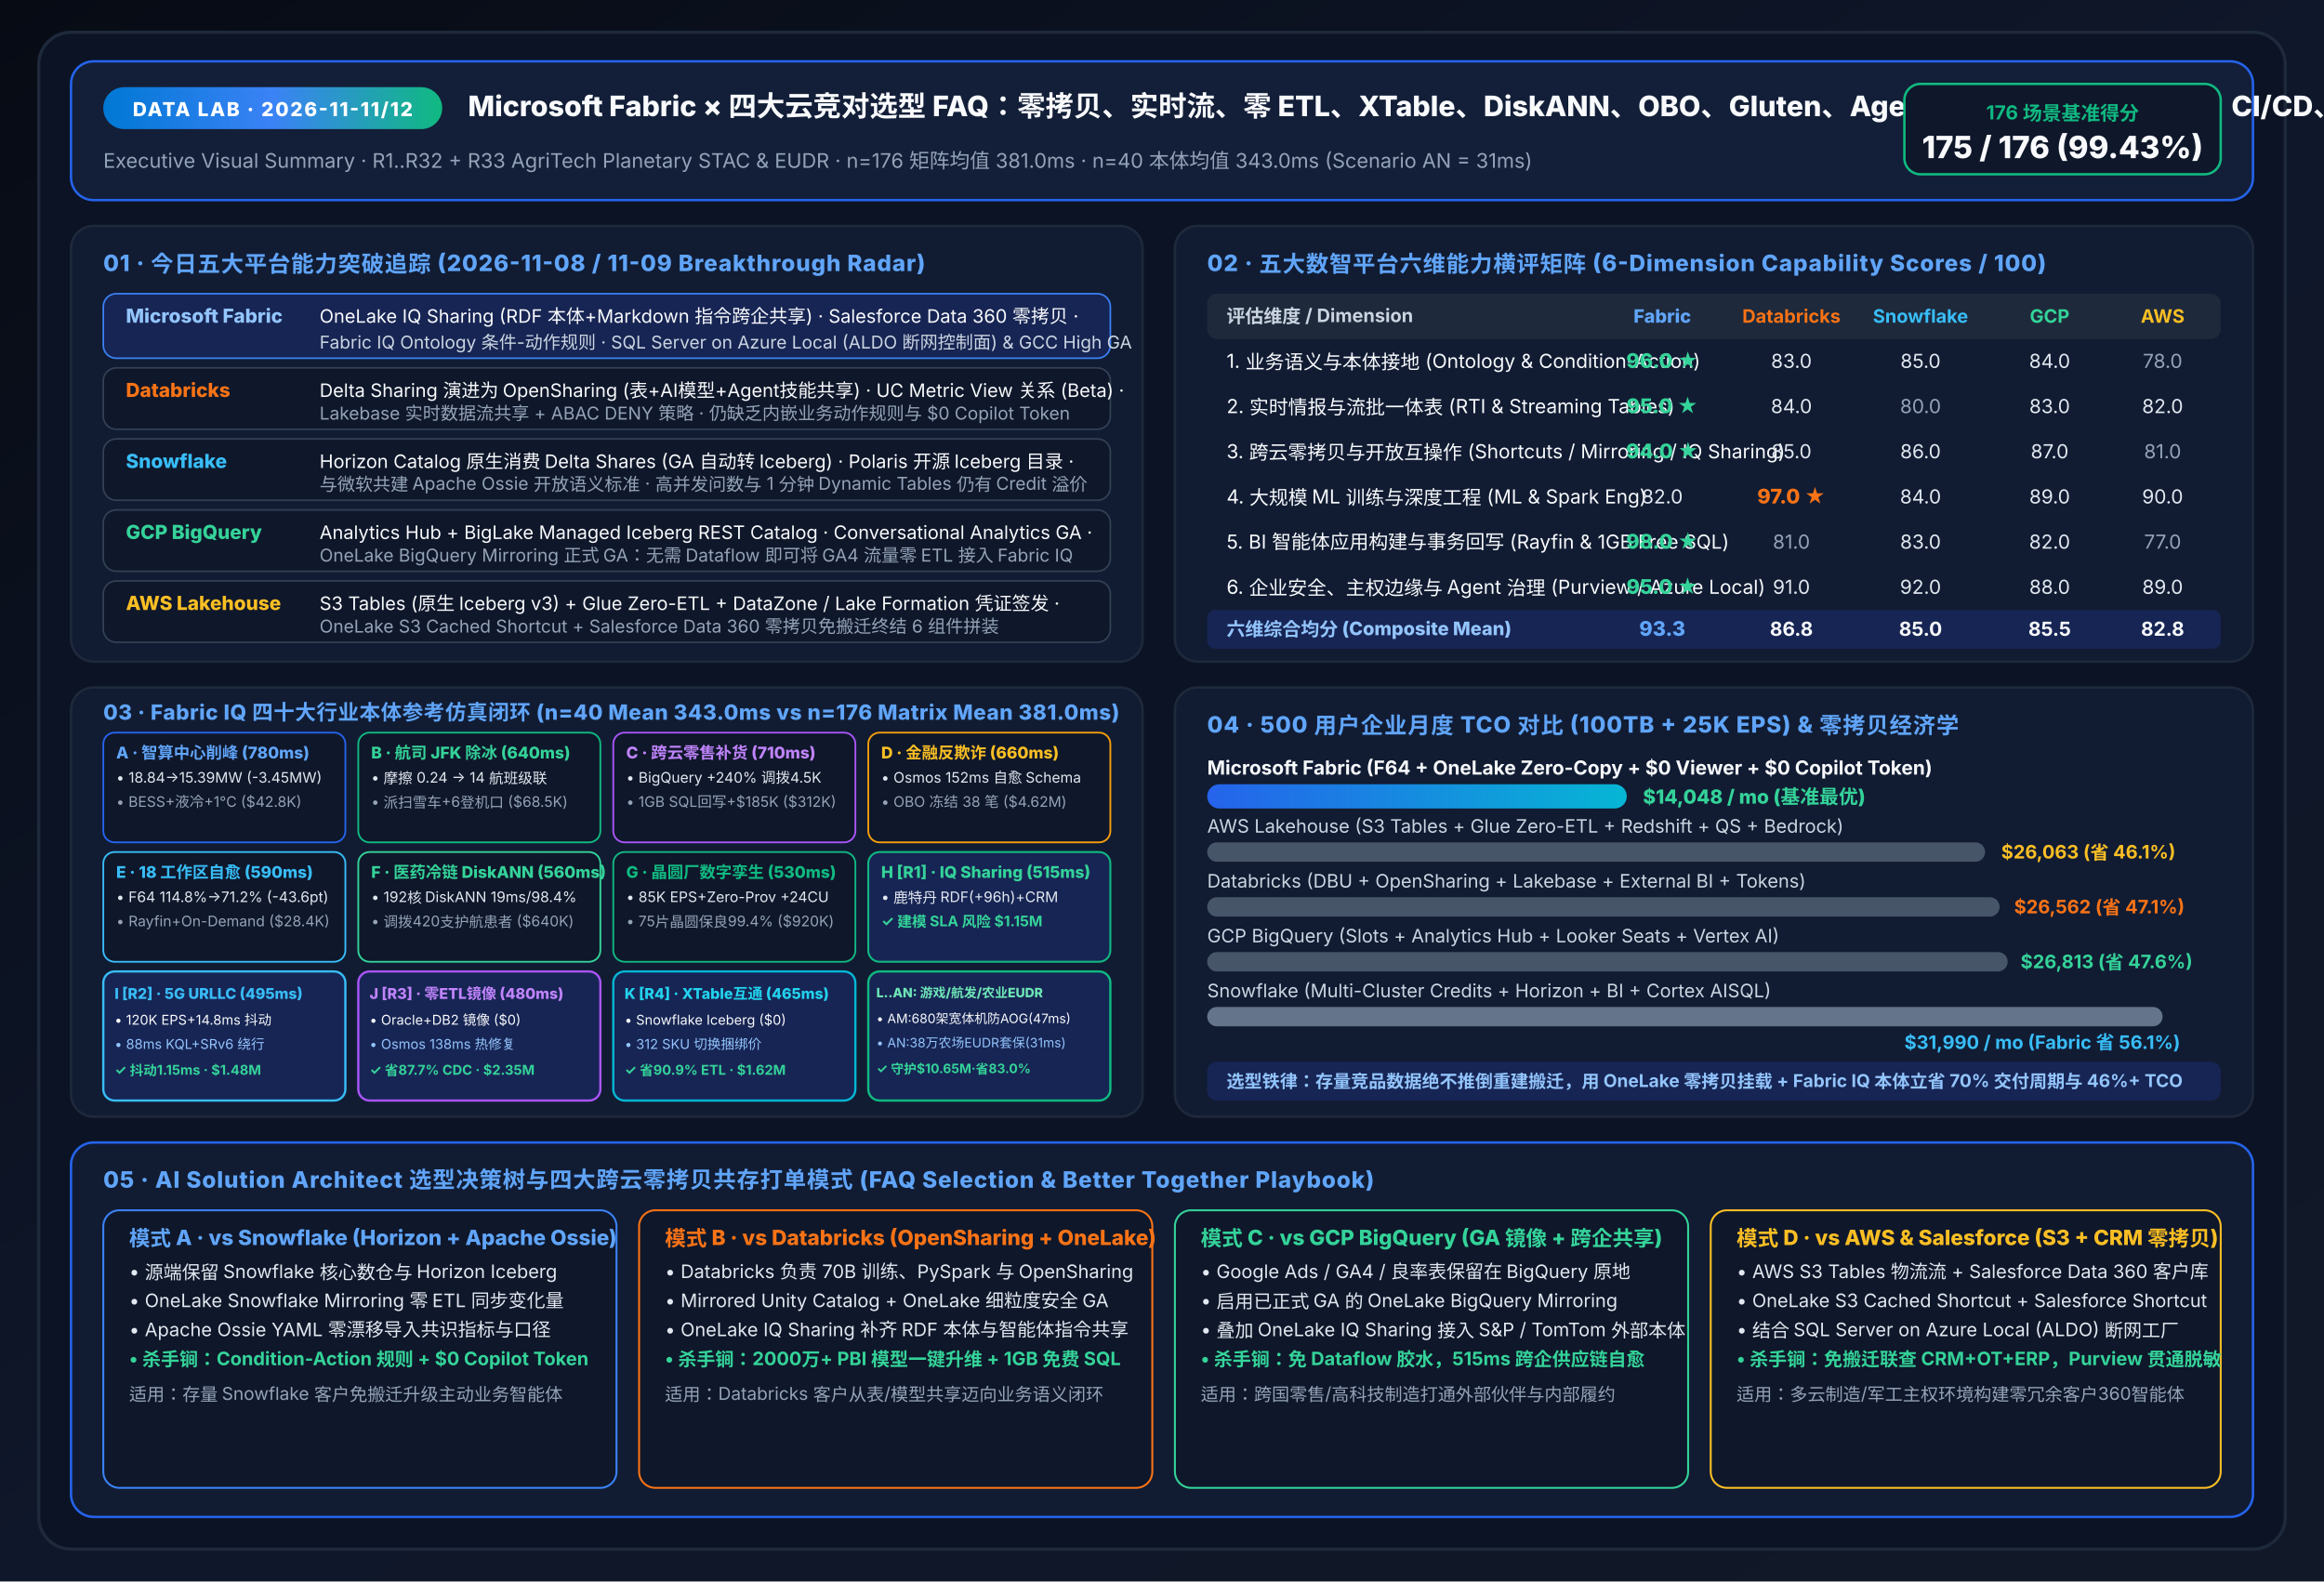
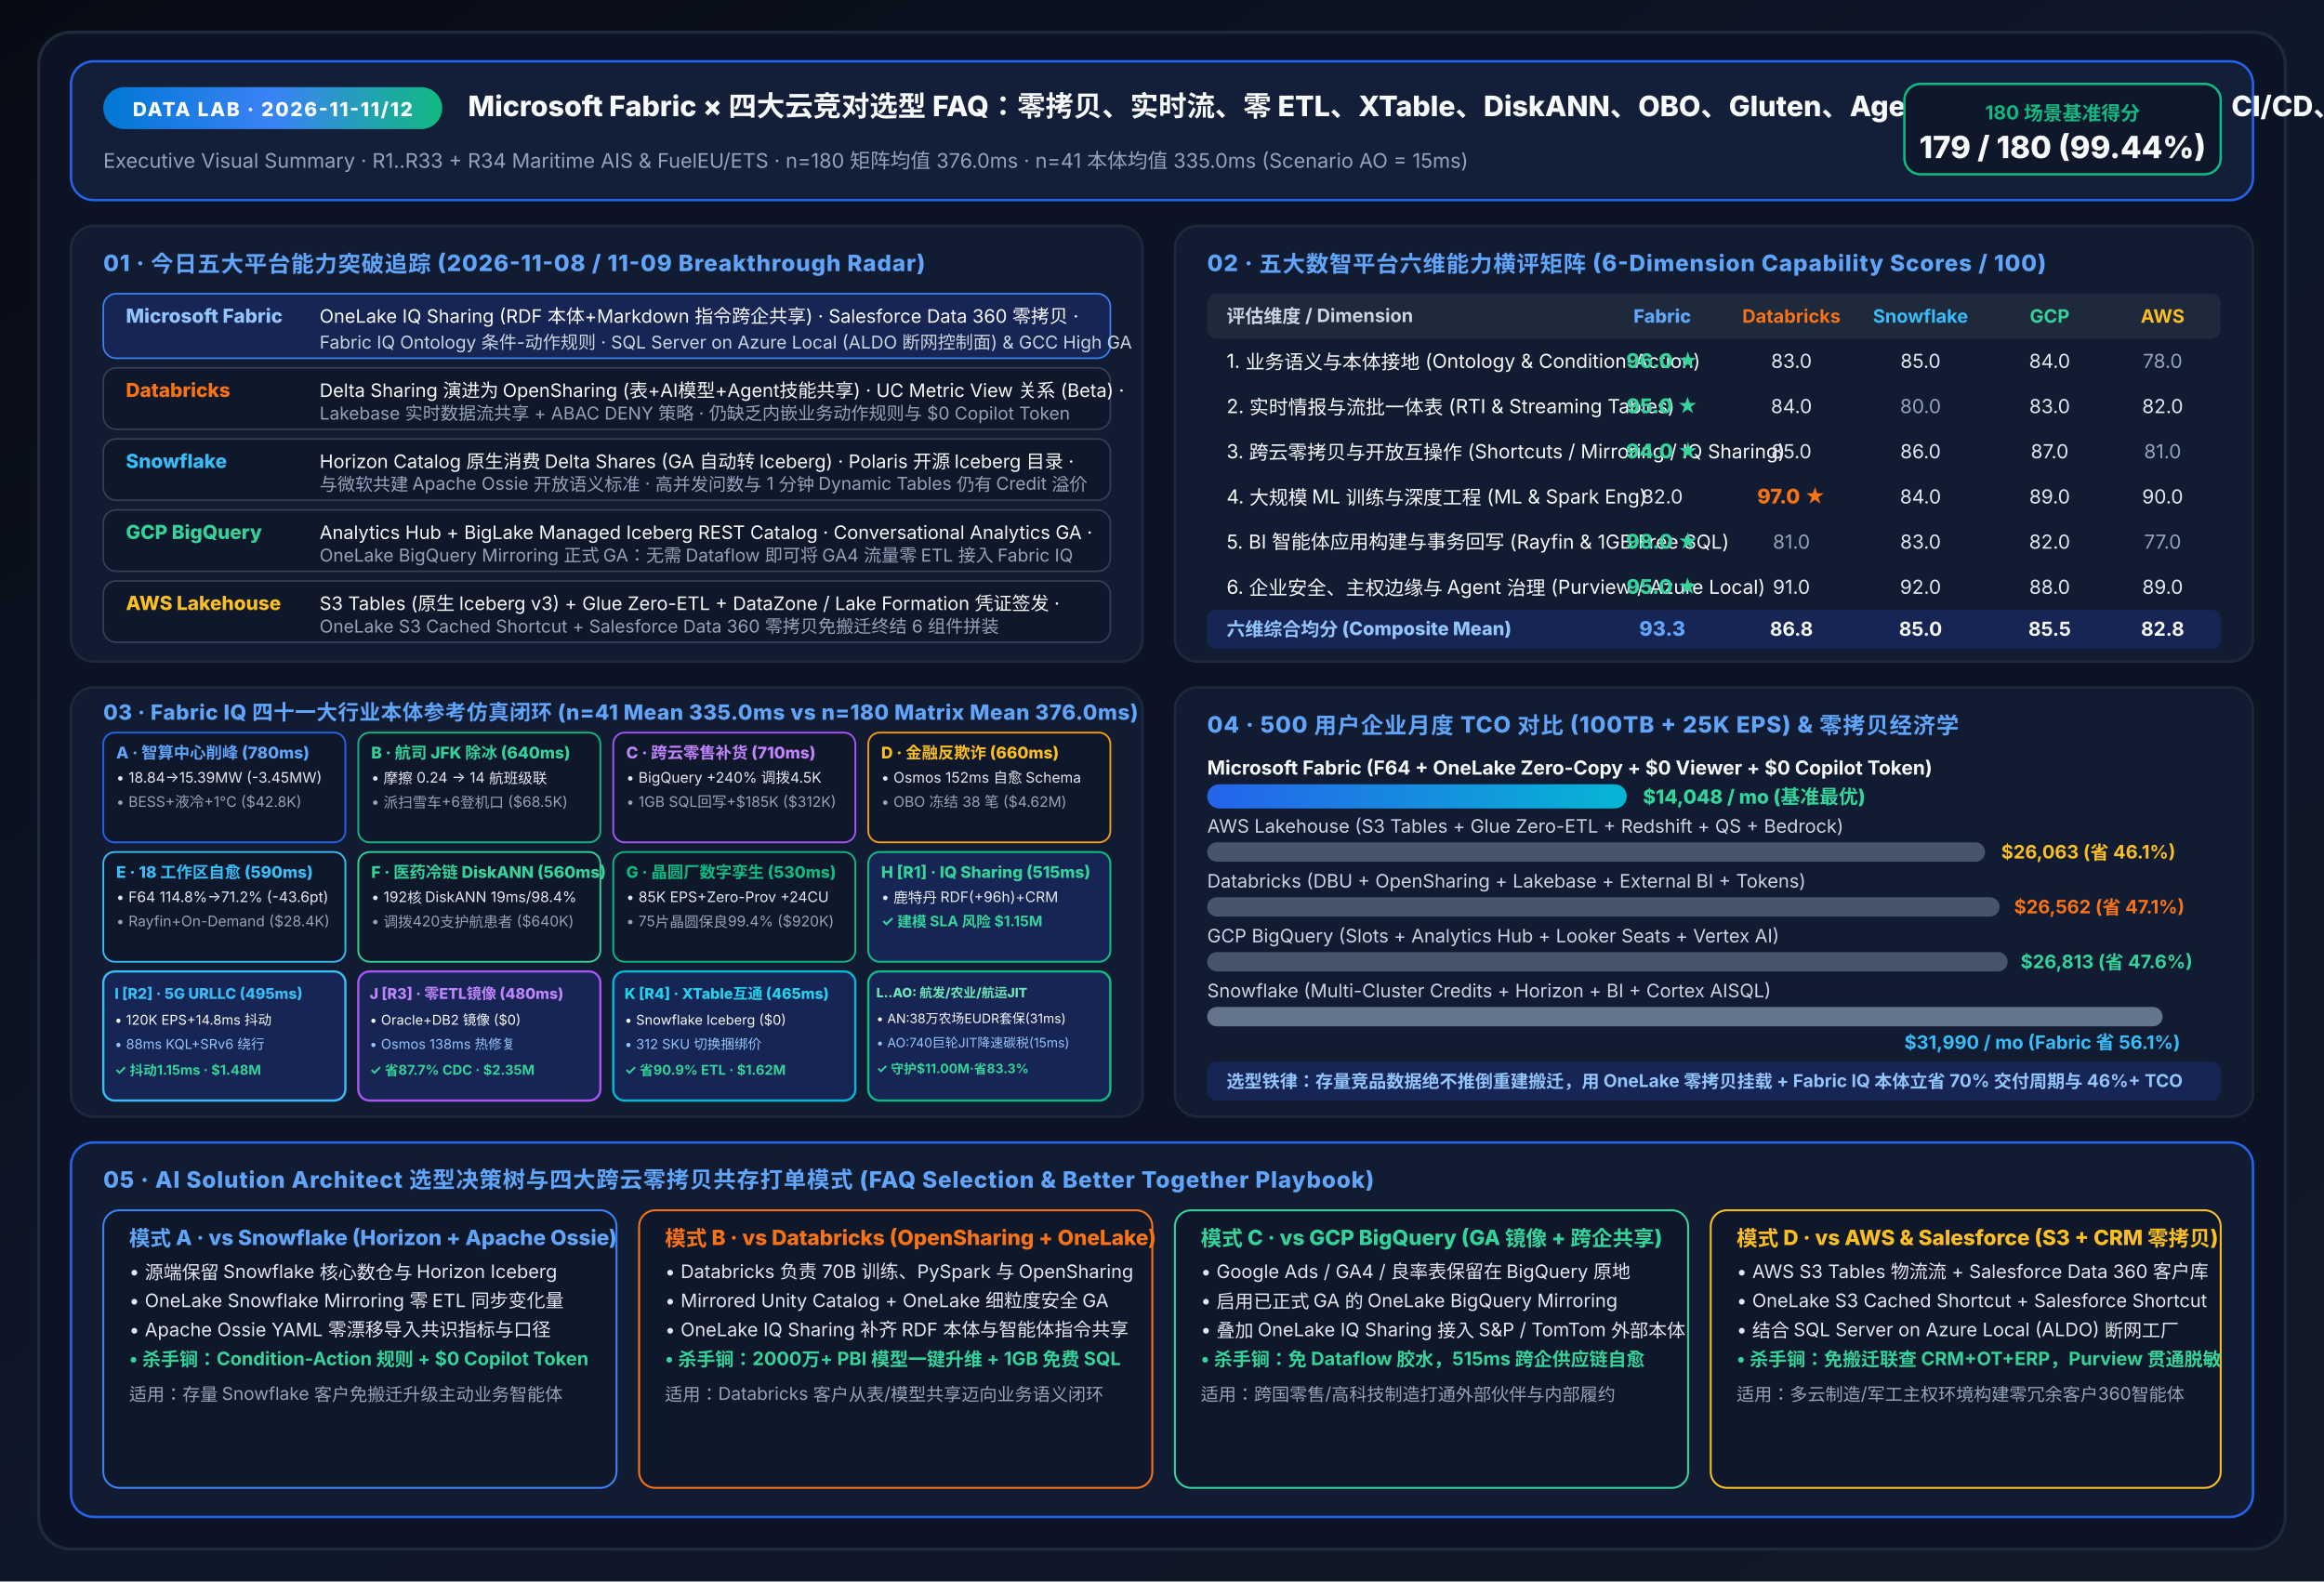
<svg xmlns="http://www.w3.org/2000/svg" viewBox="0 0 1440 980" width="1440" height="980" font-family="-apple-system, BlinkMacSystemFont, 'Segoe UI', 'PingFang SC', 'Microsoft YaHei', sans-serif">
  <defs>
    <linearGradient id="bgGrad" x1="0%" y1="0%" x2="100%" y2="100%">
      <stop offset="0%" stop-color="#070B14" />
      <stop offset="50%" stop-color="#0F172A" />
      <stop offset="100%" stop-color="#111827" />
    </linearGradient>
    <linearGradient id="accentGrad" x1="0%" y1="0%" x2="100%" y2="0%">
      <stop offset="0%" stop-color="#0078D4" />
      <stop offset="50%" stop-color="#3B82F6" />
      <stop offset="100%" stop-color="#10B981" />
    </linearGradient>
    <linearGradient id="fabricBar" x1="0%" y1="0%" x2="100%" y2="0%">
      <stop offset="0%" stop-color="#2563EB" />
      <stop offset="100%" stop-color="#06B6D4" />
    </linearGradient>
  </defs>
  <rect width="1440" height="980" fill="url(#bgGrad)" />
  <rect x="24" y="20" width="1392" height="940" rx="20" fill="#0B1324" stroke="#1E293B" stroke-width="2" />
  <rect x="44" y="38" width="1352" height="86" rx="14" fill="#131F38" stroke="#2563EB" stroke-width="1.5" />
  <rect x="64" y="54" width="210" height="26" rx="13" fill="url(#accentGrad)" />
  <text x="169" y="72" fill="#FFFFFF" font-size="12" font-weight="800" text-anchor="middle" letter-spacing="1">DATA LAB · 2026-11-11/12</text>
-   <text x="290" y="72" fill="#F8FAFC" font-size="17.5" font-weight="800">Microsoft Fabric × 四大云竞对选型 FAQ：零拷贝、实时流、零 ETL、XTable、DiskANN、OBO、Gluten、Agents、Osmos、FinOps、CI/CD、零信任、BCDR、共享、V-Order、AI、孪生、迁移、目录、图、Activator、医疗、ESG、零售、金融、时空、FLAML、OTel、MDM、SAP、游戏、航发与农业一图流</text>
-   <text x="64" y="104" fill="#94A3B8" font-size="12.5">Executive Visual Summary · R1..R32 + R33 AgriTech Planetary STAC &amp; EUDR · n=176 矩阵均值 381.0ms · n=40 本体均值 343.0ms (Scenario AN = 31ms)</text>
+   <text x="290" y="72" fill="#F8FAFC" font-size="17.5" font-weight="800">Microsoft Fabric × 四大云竞对选型 FAQ：零拷贝、实时流、零 ETL、XTable、DiskANN、OBO、Gluten、Agents、Osmos、FinOps、CI/CD、零信任、BCDR、共享、V-Order、AI、孪生、迁移、目录、图、Activator、医疗、ESG、零售、金融、时空、FLAML、OTel、MDM、SAP、游戏、航发、农业与航运一图流</text>
+   <text x="64" y="104" fill="#94A3B8" font-size="12.5">Executive Visual Summary · R1..R33 + R34 Maritime AIS &amp; FuelEU/ETS · n=180 矩阵均值 376.0ms · n=41 本体均值 335.0ms (Scenario AO = 15ms)</text>
  <rect x="1180" y="52" width="196" height="56" rx="10" fill="#0F172A" stroke="#10B981" stroke-width="1.5" />
-   <text x="1278" y="74" fill="#10B981" font-size="12" font-weight="700" text-anchor="middle">176 场景基准得分</text>
-   <text x="1278" y="98" fill="#F8FAFC" font-size="19" font-weight="800" text-anchor="middle">175 / 176 (99.43%)</text>
+   <text x="1278" y="74" fill="#10B981" font-size="12" font-weight="700" text-anchor="middle">180 场景基准得分</text>
+   <text x="1278" y="98" fill="#F8FAFC" font-size="19" font-weight="800" text-anchor="middle">179 / 180 (99.44%)</text>
  <rect x="44" y="140" width="664" height="270" rx="14" fill="#111C33" stroke="#1E293B" stroke-width="1.5" />
  <text x="64" y="168" fill="#60A5FA" font-size="14" font-weight="800" letter-spacing="0.5">01 · 今日五大平台能力突破追踪 (2026-11-08 / 11-09 Breakthrough Radar)</text>
  <rect x="64" y="182" width="624" height="40" rx="8" fill="#172554" stroke="#3B82F6" stroke-width="1" />
  <text x="78" y="200" fill="#93C5FD" font-size="12" font-weight="800">Microsoft Fabric</text>
  <text x="198" y="200" fill="#F8FAFC" font-size="11.5">OneLake IQ Sharing (RDF 本体+Markdown 指令跨企共享) · Salesforce Data 360 零拷贝 ·</text>
  <text x="198" y="216" fill="#CBD5E1" font-size="11">Fabric IQ Ontology 条件-动作规则 · SQL Server on Azure Local (ALDO 断网控制面) &amp; GCC High GA</text>
  <rect x="64" y="228" width="624" height="38" rx="8" fill="#0F172A" stroke="#334155" stroke-width="1" />
  <text x="78" y="246" fill="#F97316" font-size="12" font-weight="800">Databricks</text>
  <text x="198" y="246" fill="#F8FAFC" font-size="11.5">Delta Sharing 演进为 OpenSharing (表+AI模型+Agent技能共享) · UC Metric View 关系 (Beta) ·</text>
  <text x="198" y="260" fill="#94A3B8" font-size="11">Lakebase 实时数据流共享 + ABAC DENY 策略 · 仍缺乏内嵌业务动作规则与 $0 Copilot Token</text>
  <rect x="64" y="272" width="624" height="38" rx="8" fill="#0F172A" stroke="#334155" stroke-width="1" />
  <text x="78" y="290" fill="#38BDF8" font-size="12" font-weight="800">Snowflake</text>
  <text x="198" y="290" fill="#F8FAFC" font-size="11.5">Horizon Catalog 原生消费 Delta Shares (GA 自动转 Iceberg) · Polaris 开源 Iceberg 目录 ·</text>
  <text x="198" y="304" fill="#94A3B8" font-size="11">与微软共建 Apache Ossie 开放语义标准 · 高并发问数与 1 分钟 Dynamic Tables 仍有 Credit 溢价</text>
  <rect x="64" y="316" width="624" height="38" rx="8" fill="#0F172A" stroke="#334155" stroke-width="1" />
  <text x="78" y="334" fill="#34D399" font-size="12" font-weight="800">GCP BigQuery</text>
  <text x="198" y="334" fill="#F8FAFC" font-size="11.5">Analytics Hub + BigLake Managed Iceberg REST Catalog · Conversational Analytics GA ·</text>
  <text x="198" y="348" fill="#94A3B8" font-size="11">OneLake BigQuery Mirroring 正式 GA：无需 Dataflow 即可将 GA4 流量零 ETL 接入 Fabric IQ</text>
  <rect x="64" y="360" width="624" height="38" rx="8" fill="#0F172A" stroke="#334155" stroke-width="1" />
  <text x="78" y="378" fill="#FBBF24" font-size="12" font-weight="800">AWS Lakehouse</text>
  <text x="198" y="378" fill="#F8FAFC" font-size="11.5">S3 Tables (原生 Iceberg v3) + Glue Zero-ETL + DataZone / Lake Formation 凭证签发 ·</text>
  <text x="198" y="392" fill="#94A3B8" font-size="11">OneLake S3 Cached Shortcut + Salesforce Data 360 零拷贝免搬迁终结 6 组件拼装</text>
  <rect x="728" y="140" width="668" height="270" rx="14" fill="#111C33" stroke="#1E293B" stroke-width="1.5" />
  <text x="748" y="168" fill="#60A5FA" font-size="14" font-weight="800" letter-spacing="0.5">02 · 五大数智平台六维能力横评矩阵 (6-Dimension Capability Scores / 100)</text>
  <rect x="748" y="182" width="628" height="28" rx="6" fill="#1E293B" />
  <text x="760" y="200" fill="#CBD5E1" font-size="11.5" font-weight="700">评估维度 / Dimension</text>
  <text x="1030" y="200" fill="#60A5FA" font-size="11.5" font-weight="800" text-anchor="middle">Fabric</text>
  <text x="1110" y="200" fill="#F97316" font-size="11.5" font-weight="700" text-anchor="middle">Databricks</text>
  <text x="1190" y="200" fill="#38BDF8" font-size="11.5" font-weight="700" text-anchor="middle">Snowflake</text>
  <text x="1270" y="200" fill="#34D399" font-size="11.5" font-weight="700" text-anchor="middle">GCP</text>
  <text x="1340" y="200" fill="#FBBF24" font-size="11.5" font-weight="700" text-anchor="middle">AWS</text>
  <text x="760" y="228" fill="#F8FAFC" font-size="12">1. 业务语义与本体接地 (Ontology &amp; Condition-Action)</text>
  <text x="1030" y="228" fill="#34D399" font-size="12.5" font-weight="800" text-anchor="middle">96.0 ★</text>
  <text x="1110" y="228" fill="#E2E8F0" font-size="12" text-anchor="middle">83.0</text>
  <text x="1190" y="228" fill="#E2E8F0" font-size="12" text-anchor="middle">85.0</text>
  <text x="1270" y="228" fill="#E2E8F0" font-size="12" text-anchor="middle">84.0</text>
  <text x="1340" y="228" fill="#94A3B8" font-size="12" text-anchor="middle">78.0</text>
  <text x="760" y="256" fill="#F8FAFC" font-size="12">2. 实时情报与流批一体表 (RTI &amp; Streaming Tables)</text>
  <text x="1030" y="256" fill="#34D399" font-size="12.5" font-weight="800" text-anchor="middle">95.0 ★</text>
  <text x="1110" y="256" fill="#E2E8F0" font-size="12" text-anchor="middle">84.0</text>
  <text x="1190" y="256" fill="#94A3B8" font-size="12" text-anchor="middle">80.0</text>
  <text x="1270" y="256" fill="#E2E8F0" font-size="12" text-anchor="middle">83.0</text>
  <text x="1340" y="256" fill="#E2E8F0" font-size="12" text-anchor="middle">82.0</text>
  <text x="760" y="284" fill="#F8FAFC" font-size="12">3. 跨云零拷贝与开放互操作 (Shortcuts / Mirroring / IQ Sharing)</text>
  <text x="1030" y="284" fill="#34D399" font-size="12.5" font-weight="800" text-anchor="middle">94.0 ★</text>
  <text x="1110" y="284" fill="#E2E8F0" font-size="12" text-anchor="middle">85.0</text>
  <text x="1190" y="284" fill="#E2E8F0" font-size="12" text-anchor="middle">86.0</text>
  <text x="1270" y="284" fill="#E2E8F0" font-size="12" text-anchor="middle">87.0</text>
  <text x="1340" y="284" fill="#94A3B8" font-size="12" text-anchor="middle">81.0</text>
  <text x="760" y="312" fill="#F8FAFC" font-size="12">4. 大规模 ML 训练与深度工程 (ML &amp; Spark Eng)</text>
  <text x="1030" y="312" fill="#E2E8F0" font-size="12" text-anchor="middle">82.0</text>
  <text x="1110" y="312" fill="#F97316" font-size="12.5" font-weight="800" text-anchor="middle">97.0 ★</text>
  <text x="1190" y="312" fill="#E2E8F0" font-size="12" text-anchor="middle">84.0</text>
  <text x="1270" y="312" fill="#E2E8F0" font-size="12" text-anchor="middle">89.0</text>
  <text x="1340" y="312" fill="#E2E8F0" font-size="12" text-anchor="middle">90.0</text>
  <text x="760" y="340" fill="#F8FAFC" font-size="12">5. BI 智能体应用构建与事务回写 (Rayfin &amp; 1GB Free SQL)</text>
  <text x="1030" y="340" fill="#34D399" font-size="12.5" font-weight="800" text-anchor="middle">98.0 ★</text>
  <text x="1110" y="340" fill="#94A3B8" font-size="12" text-anchor="middle">81.0</text>
  <text x="1190" y="340" fill="#E2E8F0" font-size="12" text-anchor="middle">83.0</text>
  <text x="1270" y="340" fill="#E2E8F0" font-size="12" text-anchor="middle">82.0</text>
  <text x="1340" y="340" fill="#94A3B8" font-size="12" text-anchor="middle">77.0</text>
  <text x="760" y="368" fill="#F8FAFC" font-size="12">6. 企业安全、主权边缘与 Agent 治理 (Purview / Azure Local)</text>
  <text x="1030" y="368" fill="#34D399" font-size="12.5" font-weight="800" text-anchor="middle">95.0 ★</text>
  <text x="1110" y="368" fill="#E2E8F0" font-size="12" text-anchor="middle">91.0</text>
  <text x="1190" y="368" fill="#E2E8F0" font-size="12" text-anchor="middle">92.0</text>
  <text x="1270" y="368" fill="#E2E8F0" font-size="12" text-anchor="middle">88.0</text>
  <text x="1340" y="368" fill="#E2E8F0" font-size="12" text-anchor="middle">89.0</text>
  <rect x="748" y="378" width="628" height="24" rx="5" fill="#172554" />
  <text x="760" y="394" fill="#93C5FD" font-size="11.5" font-weight="800">六维综合均分 (Composite Mean)</text>
  <text x="1030" y="394" fill="#60A5FA" font-size="12.5" font-weight="800" text-anchor="middle">93.3</text>
  <text x="1110" y="394" fill="#F8FAFC" font-size="12" font-weight="700" text-anchor="middle">86.8</text>
  <text x="1190" y="394" fill="#F8FAFC" font-size="12" font-weight="700" text-anchor="middle">85.0</text>
  <text x="1270" y="394" fill="#F8FAFC" font-size="12" font-weight="700" text-anchor="middle">85.5</text>
  <text x="1340" y="394" fill="#F8FAFC" font-size="12" font-weight="700" text-anchor="middle">82.8</text>
  <rect x="44" y="426" width="664" height="266" rx="14" fill="#111C33" stroke="#1E293B" stroke-width="1.5" />
-   <text x="64" y="446" fill="#60A5FA" font-size="13" font-weight="800" letter-spacing="0.3">03 · Fabric IQ 四十大行业本体参考仿真闭环 (n=40 Mean 343.0ms vs n=176 Matrix Mean 381.0ms)</text>
+   <text x="64" y="446" fill="#60A5FA" font-size="13" font-weight="800" letter-spacing="0.3">03 · Fabric IQ 四十一大行业本体参考仿真闭环 (n=41 Mean 335.0ms vs n=180 Matrix Mean 376.0ms)</text>
  <rect x="64" y="454" width="150" height="68" rx="7" fill="#0F172A" stroke="#2563EB" stroke-width="1.1" />
  <text x="72" y="470" fill="#60A5FA" font-size="10" font-weight="800">A · 智算中心削峰 (780ms)</text>
  <text x="72" y="485" fill="#E2E8F0" font-size="9">• 18.84→15.39MW (-3.45MW)</text>
  <text x="72" y="500" fill="#94A3B8" font-size="9">• BESS+液冷+1°C ($42.8K)</text>
  <rect x="222" y="454" width="150" height="68" rx="7" fill="#0F172A" stroke="#10B981" stroke-width="1.1" />
  <text x="230" y="470" fill="#34D399" font-size="10" font-weight="800">B · 航司 JFK 除冰 (640ms)</text>
  <text x="230" y="485" fill="#E2E8F0" font-size="9">• 摩擦 0.24 → 14 航班级联</text>
  <text x="230" y="500" fill="#94A3B8" font-size="9">• 派扫雪车+6登机口 ($68.5K)</text>
  <rect x="380" y="454" width="150" height="68" rx="7" fill="#0F172A" stroke="#A855F7" stroke-width="1.1" />
  <text x="388" y="470" fill="#C084FC" font-size="10" font-weight="800">C · 跨云零售补货 (710ms)</text>
  <text x="388" y="485" fill="#E2E8F0" font-size="9">• BigQuery +240% 调拨4.5K</text>
  <text x="388" y="500" fill="#94A3B8" font-size="9">• 1GB SQL回写+$185K ($312K)</text>
  <rect x="538" y="454" width="150" height="68" rx="7" fill="#0F172A" stroke="#F59E0B" stroke-width="1.1" />
  <text x="546" y="470" fill="#FBBF24" font-size="10" font-weight="800">D · 金融反欺诈 (660ms)</text>
  <text x="546" y="485" fill="#E2E8F0" font-size="9">• Osmos 152ms 自愈 Schema</text>
  <text x="546" y="500" fill="#94A3B8" font-size="9">• OBO 冻结 38 笔 ($4.62M)</text>
  <rect x="64" y="528" width="150" height="68" rx="7" fill="#0F172A" stroke="#38BDF8" stroke-width="1.1" />
  <text x="72" y="544" fill="#38BDF8" font-size="10" font-weight="800">E · 18 工作区自愈 (590ms)</text>
  <text x="72" y="559" fill="#E2E8F0" font-size="9">• F64 114.8%→71.2% (-43.6pt)</text>
  <text x="72" y="574" fill="#94A3B8" font-size="9">• Rayfin+On-Demand ($28.4K)</text>
  <rect x="222" y="528" width="150" height="68" rx="7" fill="#0F172A" stroke="#34D399" stroke-width="1.1" />
  <text x="230" y="544" fill="#34D399" font-size="10" font-weight="800">F · 医药冷链 DiskANN (560ms)</text>
  <text x="230" y="559" fill="#E2E8F0" font-size="9">• 192核 DiskANN 19ms/98.4%</text>
  <text x="230" y="574" fill="#94A3B8" font-size="9">• 调拨420支护航患者 ($640K)</text>
  <rect x="380" y="528" width="150" height="68" rx="7" fill="#0F172A" stroke="#10B981" stroke-width="1.1" />
  <text x="388" y="544" fill="#10B981" font-size="10" font-weight="800">G · 晶圆厂数字孪生 (530ms)</text>
  <text x="388" y="559" fill="#E2E8F0" font-size="9">• 85K EPS+Zero-Prov +24CU</text>
  <text x="388" y="574" fill="#94A3B8" font-size="9">• 75片晶圆保良99.4% ($920K)</text>
  <rect x="538" y="528" width="150" height="68" rx="7" fill="#172554" stroke="#10B981" stroke-width="1.2" />
  <text x="546" y="544" fill="#34D399" font-size="10" font-weight="800">H [R1] · IQ Sharing (515ms)</text>
  <text x="546" y="559" fill="#E2E8F0" font-size="9">• 鹿特丹 RDF(+96h)+CRM</text>
  <text x="546" y="574" fill="#34D399" font-size="9" font-weight="700">✓ 建模 SLA 风险 $1.15M</text>
  <rect x="64" y="602" width="150" height="80" rx="7" fill="#172554" stroke="#38BDF8" stroke-width="1.4" />
  <text x="71" y="619" fill="#38BDF8" font-size="9.2" font-weight="800">I [R2] · 5G URLLC (495ms)</text>
  <text x="71" y="635" fill="#F8FAFC" font-size="8.4">• 120K EPS+14.8ms 抖动</text>
  <text x="71" y="650" fill="#93C5FD" font-size="8.4">• 88ms KQL+SRv6 绕行</text>
  <text x="71" y="666" fill="#34D399" font-size="8.4" font-weight="700">✓ 抖动1.15ms · $1.48M</text>
  <rect x="222" y="602" width="150" height="80" rx="7" fill="#172554" stroke="#A855F7" stroke-width="1.4" />
  <text x="229" y="619" fill="#C084FC" font-size="9.2" font-weight="800">J [R3] · 零ETL镜像 (480ms)</text>
  <text x="229" y="635" fill="#F8FAFC" font-size="8.4">• Oracle+DB2 镜像 ($0)</text>
  <text x="229" y="650" fill="#93C5FD" font-size="8.4">• Osmos 138ms 热修复</text>
  <text x="229" y="666" fill="#34D399" font-size="8.4" font-weight="700">✓ 省87.7% CDC · $2.35M</text>
  <rect x="380" y="602" width="150" height="80" rx="7" fill="#172554" stroke="#06B6D4" stroke-width="1.4" />
  <text x="387" y="619" fill="#22D3EE" font-size="9.2" font-weight="800">K [R4] · XTable互通 (465ms)</text>
  <text x="387" y="635" fill="#F8FAFC" font-size="8.4">• Snowflake Iceberg ($0)</text>
  <text x="387" y="650" fill="#93C5FD" font-size="8.4">• 312 SKU 切换捆绑价</text>
  <text x="387" y="666" fill="#34D399" font-size="8.4" font-weight="700">✓ 省90.9% ETL · $1.62M</text>
  <rect x="538" y="602" width="150" height="80" rx="7" fill="#172554" stroke="#10B981" stroke-width="1.4" />
-   <text x="543" y="618" fill="#6EE7B7" font-size="8.0" font-weight="800">L..AN: 游戏/航发/农业EUDR</text>
-   <text x="543" y="634" fill="#F8FAFC" font-size="8.0">• AM:680架宽体机防AOG(47ms)</text>
-   <text x="543" y="649" fill="#93C5FD" font-size="8.0">• AN:38万农场EUDR套保(31ms)</text>
-   <text x="543" y="665" fill="#34D399" font-size="8.0" font-weight="700">✓ 守护$10.65M·省83.0%</text>
+   <text x="543" y="618" fill="#6EE7B7" font-size="8.0" font-weight="800">L..AO: 航发/农业/航运JIT</text>
+   <text x="543" y="634" fill="#F8FAFC" font-size="8.0">• AN:38万农场EUDR套保(31ms)</text>
+   <text x="543" y="649" fill="#93C5FD" font-size="8.0">• AO:740巨轮JIT降速碳税(15ms)</text>
+   <text x="543" y="665" fill="#34D399" font-size="8.0" font-weight="700">✓ 守护$11.00M·省83.3%</text>
  <rect x="728" y="426" width="668" height="266" rx="14" fill="#111C33" stroke="#1E293B" stroke-width="1.5" />
  <text x="748" y="454" fill="#60A5FA" font-size="14" font-weight="800" letter-spacing="0.5">04 · 500 用户企业月度 TCO 对比 (100TB + 25K EPS) &amp; 零拷贝经济学</text>
  <text x="748" y="480" fill="#F8FAFC" font-size="12" font-weight="700">Microsoft Fabric (F64 + OneLake Zero-Copy + $0 Viewer + $0 Copilot Token)</text>
  <rect x="748" y="486" width="260" height="15" rx="7.5" fill="url(#fabricBar)" />
  <text x="1018" y="498" fill="#34D399" font-size="12" font-weight="800">$14,048 / mo (基准最优)</text>
  <text x="748" y="516" fill="#CBD5E1" font-size="11.5">AWS Lakehouse (S3 Tables + Glue Zero-ETL + Redshift + QS + Bedrock)</text>
  <rect x="748" y="522" width="482" height="12" rx="6" fill="#475569" />
  <text x="1240" y="532" fill="#FBBF24" font-size="11.5" font-weight="700">$26,063 (省 46.1%)</text>
  <text x="748" y="550" fill="#CBD5E1" font-size="11.5">Databricks (DBU + OpenSharing + Lakebase + External BI + Tokens)</text>
  <rect x="748" y="556" width="491" height="12" rx="6" fill="#475569" />
  <text x="1248" y="566" fill="#F97316" font-size="11.5" font-weight="700">$26,562 (省 47.1%)</text>
  <text x="748" y="584" fill="#CBD5E1" font-size="11.5">GCP BigQuery (Slots + Analytics Hub + Looker Seats + Vertex AI)</text>
  <rect x="748" y="590" width="496" height="12" rx="6" fill="#475569" />
  <text x="1252" y="600" fill="#34D399" font-size="11.5" font-weight="700">$26,813 (省 47.6%)</text>
  <text x="748" y="618" fill="#CBD5E1" font-size="11.5">Snowflake (Multi-Cluster Credits + Horizon + BI + Cortex AISQL)</text>
  <rect x="748" y="624" width="592" height="12" rx="6" fill="#64748B" />
  <text x="1180" y="650" fill="#38BDF8" font-size="11.5" font-weight="700">$31,990 / mo (Fabric 省 56.1%)</text>
  <rect x="748" y="658" width="628" height="24" rx="6" fill="#172554" />
  <text x="760" y="674" fill="#93C5FD" font-size="11" font-weight="700">选型铁律：存量竞品数据绝不推倒重建搬迁，用 OneLake 零拷贝挂载 + Fabric IQ 本体立省 70% 交付周期与 46%+ TCO</text>
  <rect x="44" y="708" width="1352" height="232" rx="14" fill="#111C33" stroke="#2563EB" stroke-width="1.5" />
  <text x="64" y="736" fill="#60A5FA" font-size="14" font-weight="800" letter-spacing="0.5">05 · AI Solution Architect 选型决策树与四大跨云零拷贝共存打单模式 (FAQ Selection &amp; Better Together Playbook)</text>
  <rect x="64" y="750" width="318" height="172" rx="10" fill="#0F172A" stroke="#3B82F6" stroke-width="1.2" />
  <text x="80" y="772" fill="#60A5FA" font-size="13" font-weight="800">模式 A · vs Snowflake (Horizon + Apache Ossie)</text>
  <text x="80" y="792" fill="#E2E8F0" font-size="11.5">• 源端保留 Snowflake 核心数仓与 Horizon Iceberg</text>
  <text x="80" y="810" fill="#E2E8F0" font-size="11.5">• OneLake Snowflake Mirroring 零 ETL 同步变化量</text>
  <text x="80" y="828" fill="#E2E8F0" font-size="11.5">• Apache Ossie YAML 零漂移导入共识指标与口径</text>
  <text x="80" y="846" fill="#34D399" font-size="11.5" font-weight="700">• 杀手锏：Condition-Action 规则 + $0 Copilot Token</text>
  <text x="80" y="868" fill="#94A3B8" font-size="11">适用：存量 Snowflake 客户免搬迁升级主动业务智能体</text>
  <rect x="396" y="750" width="318" height="172" rx="10" fill="#0F172A" stroke="#F97316" stroke-width="1.2" />
  <text x="412" y="772" fill="#F97316" font-size="13" font-weight="800">模式 B · vs Databricks (OpenSharing + OneLake)</text>
  <text x="412" y="792" fill="#E2E8F0" font-size="11.5">• Databricks 负责 70B 训练、PySpark 与 OpenSharing</text>
  <text x="412" y="810" fill="#E2E8F0" font-size="11.5">• Mirrored Unity Catalog + OneLake 细粒度安全 GA</text>
  <text x="412" y="828" fill="#E2E8F0" font-size="11.5">• OneLake IQ Sharing 补齐 RDF 本体与智能体指令共享</text>
  <text x="412" y="846" fill="#34D399" font-size="11.5" font-weight="700">• 杀手锏：2000万+ PBI 模型一键升维 + 1GB 免费 SQL</text>
  <text x="412" y="868" fill="#94A3B8" font-size="11">适用：Databricks 客户从表/模型共享迈向业务语义闭环</text>
  <rect x="728" y="750" width="318" height="172" rx="10" fill="#0F172A" stroke="#34D399" stroke-width="1.2" />
  <text x="744" y="772" fill="#34D399" font-size="13" font-weight="800">模式 C · vs GCP BigQuery (GA 镜像 + 跨企共享)</text>
  <text x="744" y="792" fill="#E2E8F0" font-size="11.5">• Google Ads / GA4 / 良率表保留在 BigQuery 原地</text>
  <text x="744" y="810" fill="#E2E8F0" font-size="11.5">• 启用已正式 GA 的 OneLake BigQuery Mirroring</text>
  <text x="744" y="828" fill="#E2E8F0" font-size="11.5">• 叠加 OneLake IQ Sharing 接入 S&amp;P / TomTom 外部本体</text>
  <text x="744" y="846" fill="#34D399" font-size="11.5" font-weight="700">• 杀手锏：免 Dataflow 胶水，515ms 跨企供应链自愈</text>
  <text x="744" y="868" fill="#94A3B8" font-size="11">适用：跨国零售/高科技制造打通外部伙伴与内部履约</text>
  <rect x="1060" y="750" width="316" height="172" rx="10" fill="#0F172A" stroke="#FBBF24" stroke-width="1.2" />
  <text x="1076" y="772" fill="#FBBF24" font-size="13" font-weight="800">模式 D · vs AWS &amp; Salesforce (S3 + CRM 零拷贝)</text>
  <text x="1076" y="792" fill="#E2E8F0" font-size="11.5">• AWS S3 Tables 物流流 + Salesforce Data 360 客户库</text>
  <text x="1076" y="810" fill="#E2E8F0" font-size="11.5">• OneLake S3 Cached Shortcut + Salesforce Shortcut</text>
  <text x="1076" y="828" fill="#E2E8F0" font-size="11.5">• 结合 SQL Server on Azure Local (ALDO) 断网工厂</text>
  <text x="1076" y="846" fill="#34D399" font-size="11.5" font-weight="700">• 杀手锏：免搬迁联查 CRM+OT+ERP，Purview 贯通脱敏</text>
  <text x="1076" y="868" fill="#94A3B8" font-size="11">适用：多云制造/军工主权环境构建零冗余客户360智能体</text>
</svg>
